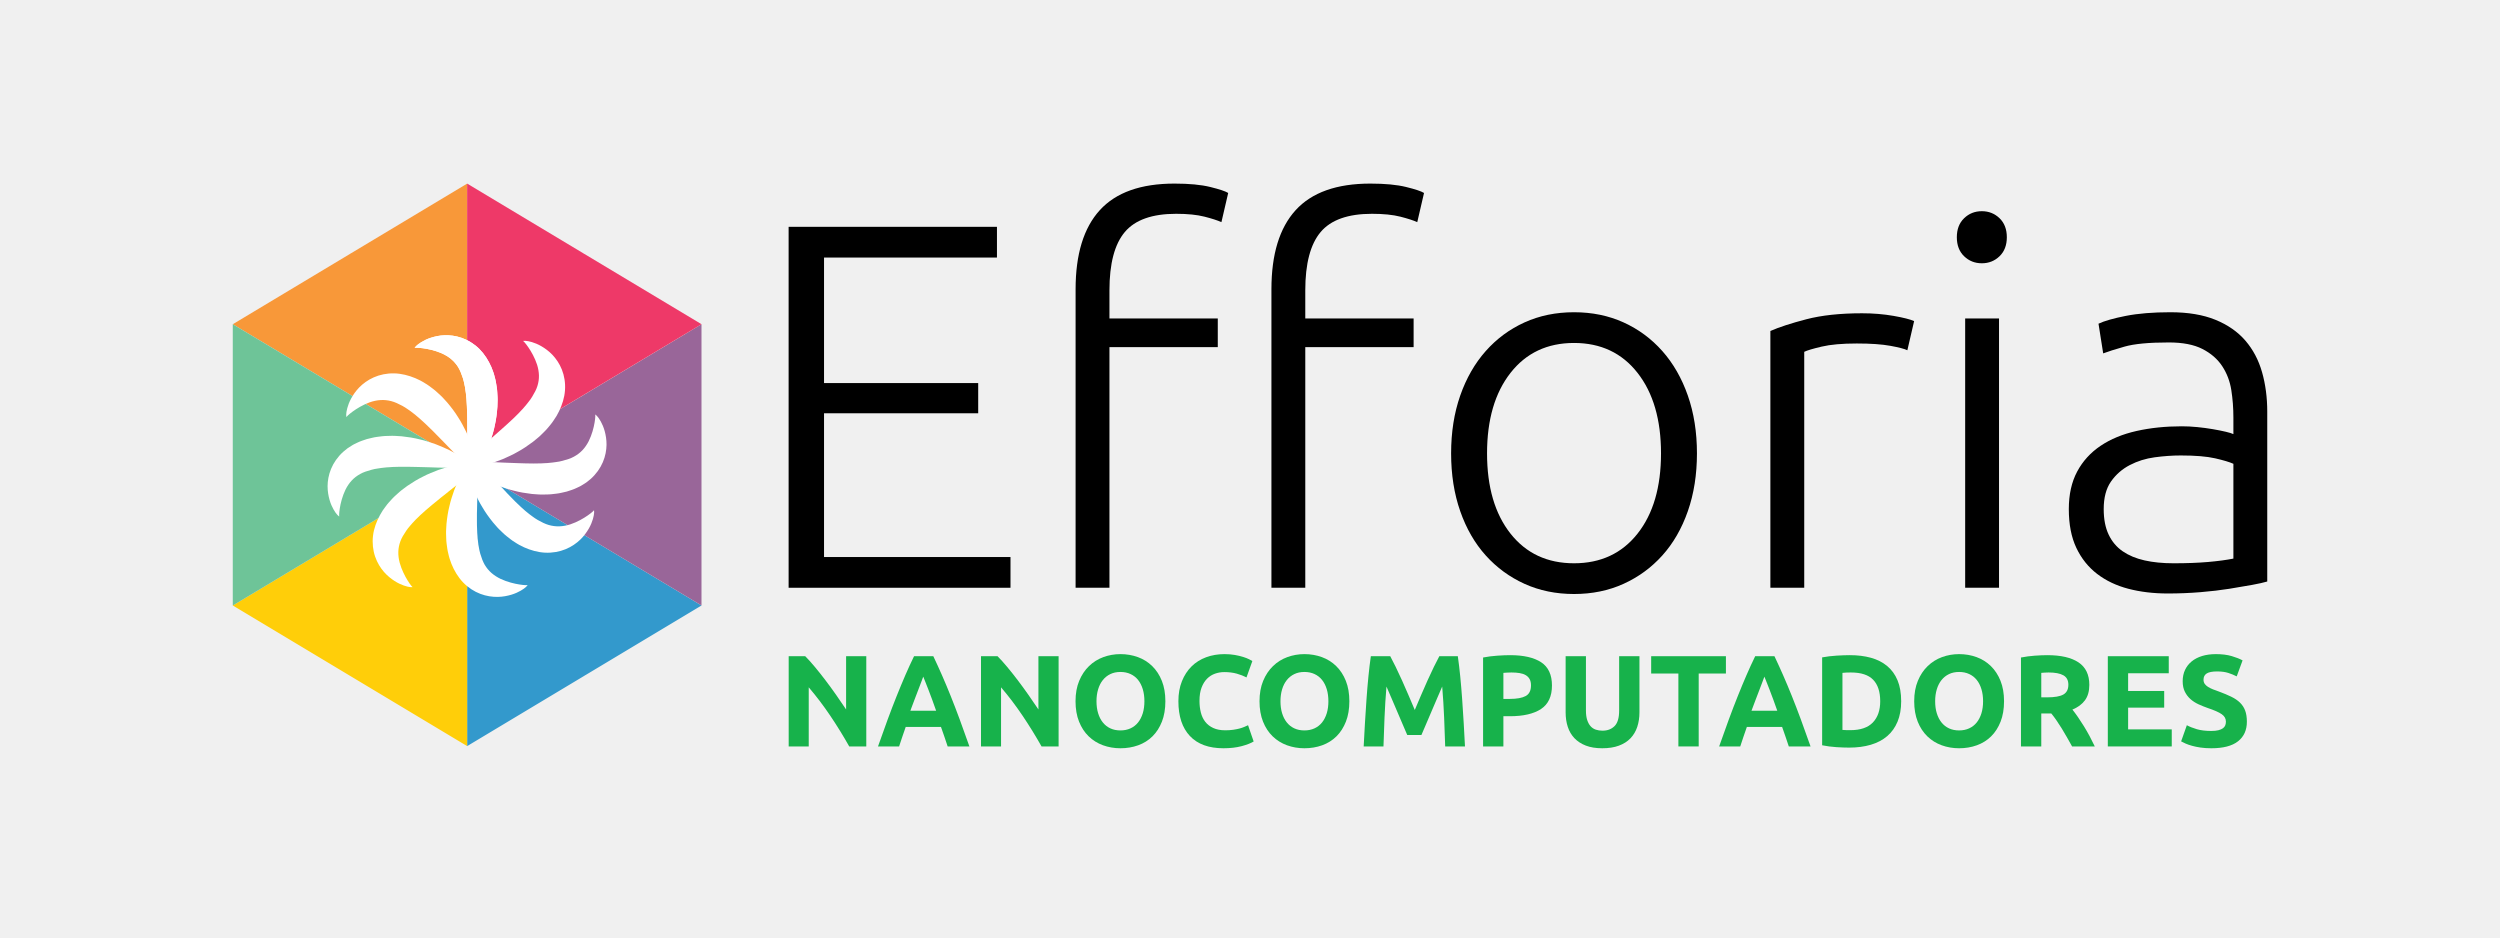
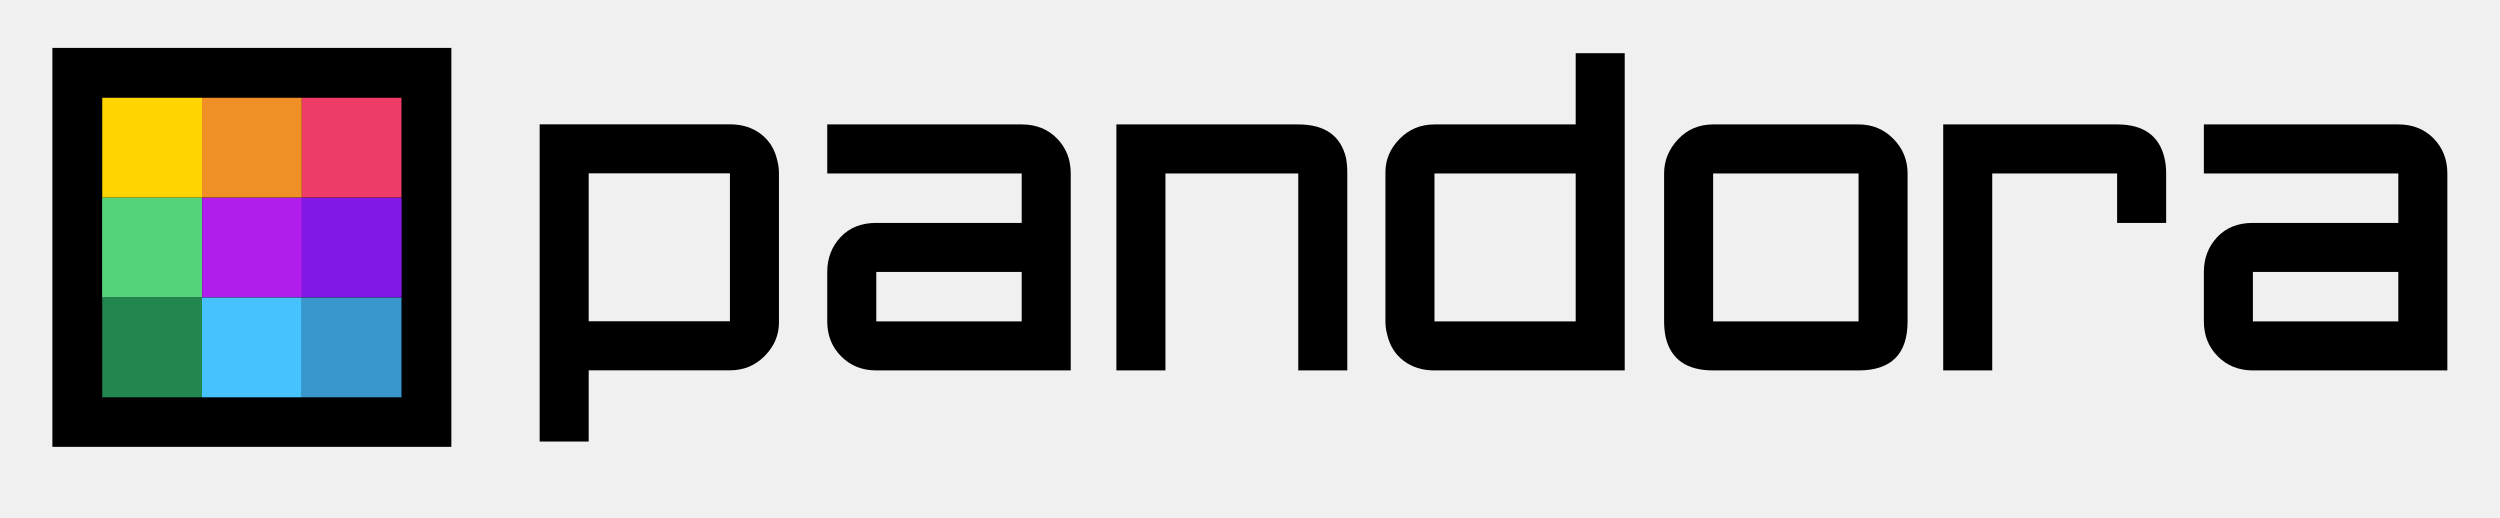
- <svg xmlns="http://www.w3.org/2000/svg" version="1.0" id="Layer_1" x="0px" y="0px" width="1920px" height="720px" viewBox="0 0 1920 720" enable-background="new 0 0 1920 720" xml:space="preserve">
+ <svg xmlns="http://www.w3.org/2000/svg" version="1.1" id="Layer_1" x="0px" y="0px" viewBox="0 0 3562 738" style="enable-background:new 0 0 3562 738;" xml:space="preserve">
+   <style type="text/css">
+ 	.st0{fill:#1C1C1B;}
+ 	.st1{fill:#1364F0;}
+ 	.st2{fill:#DCDC00;}
+ 	.st3{fill:#F50000;}
+ 	.st4{fill:#6D1943;}
+ 	.st5{fill:#00A946;}
+ 	.st6{fill:#EF3B68;}
+ 	.st7{fill:#3499CD;}
+ 	.st8{fill:#6FC498;}
+ 	.st9{fill:#996699;}
+ 	.st10{fill:#FFCE0C;}
+ 	.st11{fill:#E62C5F;}
+ 	.st12{fill:#EC1C24;}
+ 	.st13{fill:#E94753;}
+ 	.st14{fill:#EE6771;}
+ 	.st15{fill:#ED8D97;}
+ 	.st16{fill:#E4B4BC;}
+ 	.st17{fill:#FFFFFF;}
+ 	.st18{clip-path:url(#SVGID_2_);fill:#6D1843;}
+ 	.st19{clip-path:url(#SVGID_2_);fill:none;stroke:#6D1843;stroke-width:1.909;stroke-miterlimit:10;}
+ 	.st20{clip-path:url(#SVGID_2_);fill:#8B2863;}
+ 	.st21{clip-path:url(#SVGID_2_);fill:none;stroke:#8B2863;stroke-width:1.909;stroke-miterlimit:10;}
+ 	.st22{clip-path:url(#SVGID_2_);fill:#BE5E91;}
+ 	.st23{clip-path:url(#SVGID_2_);fill:none;stroke:#BE5E91;stroke-width:1.909;stroke-miterlimit:10;}
+ 	.st24{clip-path:url(#SVGID_2_);fill:#D180B0;}
+ 	.st25{clip-path:url(#SVGID_2_);fill:none;stroke:#D180B0;stroke-width:1.909;stroke-miterlimit:10;}
+ 	.st26{clip-path:url(#SVGID_2_);fill:#FFFFFF;}
+ 	.st27{clip-path:url(#SVGID_2_);fill:none;stroke:#FFFFFF;stroke-width:1.909;stroke-miterlimit:10;}
+ 	.st28{clip-path:url(#SVGID_4_);fill:#478CCA;}
+ 	.st29{clip-path:url(#SVGID_4_);fill:#50ABE0;}
+ 	.st30{clip-path:url(#SVGID_4_);fill:#6BC9F1;}
+ 	.st31{clip-path:url(#SVGID_4_);fill:#FFFFFF;}
+ 	.st32{fill:none;stroke:#DEDEDE;stroke-width:30;}
+ 	.st33{fill:#CCCCCC;}
+ 	.st34{fill:#78BF92;}
+ 	.st35{fill:#3997CD;}
+ 	.st36{fill:#A06396;}
+ 	.st37{fill:#F3962B;}
+ 	.st38{fill:#FFCE00;}
+ 	.st39{fill:#A2FFC2;}
+ 	.st40{fill:#46C3FF;}
+ 	.st41{fill:#FFAFFF;}
+ 	.st42{fill:#FF3E82;}
+ 	.st43{fill:#FFAA37;}
+ 	.st44{fill:#FFD400;}
+ 	.st45{fill:none;}
+ 	.st46{fill:#2F89F4;stroke:#2F89F4;stroke-width:0.667;stroke-miterlimit:10;}
+ 	.st47{fill:#8218E8;stroke:#8218E8;stroke-width:0.667;stroke-miterlimit:10;}
+ 	.st48{fill:#EF8F26;stroke:#EF8F26;stroke-width:0.667;stroke-miterlimit:10;}
+ 	.st49{fill:#EF3030;stroke:#EF3030;stroke-width:0.667;stroke-miterlimit:10;}
+ 	.st50{fill:#19D86B;stroke:#19D86B;stroke-width:0.667;stroke-miterlimit:10;}
+ 	.st51{fill:#85DD28;stroke:#85DD28;stroke-width:0.667;stroke-miterlimit:10;}
+ 	.st52{fill:#F9E419;stroke:#F9E419;stroke-width:0.667;stroke-miterlimit:10;}
+ 	.st53{fill:#F28314;stroke:#F28314;stroke-width:0.667;stroke-miterlimit:10;}
+ 	.st54{fill:#4168AF;}
+ 	.st55{fill:#3799CF;}
+ 	.st56{fill:#DD9C3E;}
+ 	.st57{fill:#92BD94;}
+ 	.st58{fill:#0068FF;stroke:#0068FF;stroke-width:0.667;stroke-miterlimit:10;}
+ 	.st59{fill:#B01DED;stroke:#B01DED;stroke-width:0.667;stroke-miterlimit:10;}
+ 	.st60{fill:#FFFFFF;stroke:#FFFFFF;stroke-width:0.667;stroke-miterlimit:10;}
+ 	.st61{fill:#FFCE00;stroke:#FFCE00;stroke-width:0.667;stroke-miterlimit:10;}
+ 	.st62{fill:#4F2DE0;stroke:#4F2DE0;stroke-width:0.667;stroke-miterlimit:10;}
+ 	.st63{fill:none;stroke:#FFFFFF;stroke-width:5;stroke-miterlimit:10;}
+ 	.st64{fill:none;stroke:#FFFFFF;stroke-width:5;stroke-miterlimit:10;stroke-dasharray:8.851,8.851;}
+ 	.st65{fill:none;stroke:#FFFFFF;stroke-width:5;stroke-miterlimit:10;stroke-dasharray:8.883,8.883;}
+ 	.st66{fill:#8218E8;}
+ 	.st67{fill:#54D37B;}
+ 	.st68{fill:#B01DED;}
+ 	.st69{fill:#EF8F26;}
+ 	.st70{fill:#21874F;}
+ 	.st71{fill:none;stroke:#FFFFFF;stroke-width:43.75;}
+ 	.st72{fill:none;stroke:#000000;stroke-width:40;}
+ </style>
  <g>
-     <g>
-       <g>
-         <polygon fill="#3399CC" points="358.762,357.003 448.778,411.003 538.753,465.003 448.758,519.003 358.762,573.003      358.762,465.003    " />
-         <polygon fill="#996699" points="538.753,249.003 448.855,303.003 358.762,357.003 448.756,411.003 538.753,465.003      538.753,357.003    " />
-         <polygon fill="#F89839" points="358.778,141.003 268.762,195.003 178.754,249.003 268.765,303.003 358.778,357.003      358.778,249.003    " />
-         <polygon fill="#EE3968" points="358.762,141.003 448.75,195.003 538.753,249.003 448.758,303.003 358.762,357.003      358.762,249.003    " />
-         <polygon fill="#FFCE09" points="358.778,357.003 268.762,411.003 178.753,465.003 268.765,519.003 358.778,573.003      358.778,465.003    " />
-         <polygon fill="#6EC498" points="178.77,249.003 268.759,303.003 358.762,357.003 268.767,411.003 178.77,465.003 178.77,357.003         " />
-       </g>
-       <g>
-         <g>
-           <path fill="#FFFFFF" d="M360.048,369.292c0,0-0.417-2.434-0.672-6.559c-0.167-2.058-0.167-4.573-0.312-7.362      c-0.118-2.783-0.21-5.878-0.176-9.179c-0.108-3.349-0.061-6.925-0.03-10.649c-0.091-3.72,0.089-7.605-0.035-11.526      c-0.035-1.963,0.061-3.963-0.073-5.928c-0.026-0.985-0.053-1.977-0.08-2.972c-0.025-0.992,0.007-1.999-0.098-2.968      c-0.161-1.943-0.186-3.944-0.366-5.86c-0.099-0.953-0.217-1.905-0.292-2.86l-0.119-1.435c-0.042-0.476-0.147-0.917-0.215-1.378      l-0.397-2.745l-0.094-0.688l-0.144-0.648l-0.277-1.294l-0.268-1.297c-0.088-0.432-0.146-0.881-0.285-1.266      c-0.233-0.802-0.476-1.601-0.677-2.414c-1.005-3.096-2.131-5.909-3.585-8.317c-1.487-2.359-3.255-4.419-5.402-6.198      c-2.135-1.778-4.636-3.253-7.236-4.418c-2.605-1.151-5.287-1.985-7.769-2.604c-2.491-0.646-4.788-1.015-6.721-1.279      c-0.977-0.141-1.838-0.203-2.621-0.285c-0.757-0.044-1.441-0.093-1.973-0.093c-0.531,0.014-0.977-0.005-1.24,0.051      c-0.294,0.046-0.446,0.069-0.446,0.069s0.083-0.127,0.244-0.374c0.17-0.274,0.462-0.61,0.883-1.032      c0.84-0.824,2.182-1.949,4.053-3.06c1.867-1.145,4.261-2.339,7.203-3.304c2.939-0.947,6.432-1.784,10.455-1.935      c4.009-0.144,8.581,0.339,13.308,1.997c4.715,1.633,9.514,4.534,13.53,8.497c3.982,3.987,7.035,8.856,9.244,13.923      c0.512,1.264,0.986,2.552,1.471,3.842c0.5,1.291,0.756,2.572,1.124,3.873c0.783,2.609,1.123,5.178,1.536,7.761      c0.084,0.645,0.206,1.299,0.257,1.935l0.139,1.901c0.097,1.268,0.15,2.536,0.222,3.8c0.11,1.275,0.019,2.489,0,3.727      c-0.035,1.23-0.057,2.456-0.118,3.676c-0.339,4.822-0.921,9.506-1.913,13.869c-0.834,4.425-2.161,8.498-3.375,12.366      c-1.328,3.824-2.814,7.341-4.216,10.562c-1.54,3.206-3.075,6.077-4.471,8.581c-0.707,1.261-1.389,2.381-2.09,3.408      c-0.684,1.031-1.301,1.981-1.908,2.826C361.667,367.426,360.048,369.292,360.048,369.292z" />
-         </g>
-         <g>
-           <g>
-             <path fill="#FFFFFF" d="M352.081,360.372c0,0,1.551-1.925,4.482-4.849c1.436-1.488,3.321-3.157,5.327-5.11       c2.015-1.933,4.282-4.052,6.788-6.214c2.453-2.287,5.166-4.635,8.001-7.065c2.734-2.537,5.796-4.961,8.669-7.651       c3.003-2.578,5.882-5.333,8.813-8.025c1.371-1.402,2.834-2.761,4.204-4.145c0.654-0.705,1.295-1.424,1.968-2.113       c0.656-0.697,1.38-1.37,1.929-2.104c1.169-1.425,2.504-2.806,3.488-4.236c0.536-0.704,1.07-1.406,1.604-2.105       c0.451-0.707,0.893-1.417,1.373-2.106c1.701-2.795,3.181-5.502,3.994-8.166c0.832-2.661,1.246-5.32,1.189-8.085       c-0.05-2.756-0.583-5.593-1.429-8.305c-0.873-2.699-2.018-5.263-3.213-7.525c-1.178-2.288-2.439-4.244-3.534-5.862       c-1.103-1.626-2.08-2.853-2.793-3.675c-0.366-0.386-0.651-0.73-0.869-0.889c-0.231-0.188-0.35-0.286-0.35-0.286       s0.15-0.023,0.441-0.068c0.318-0.057,0.764-0.064,1.36-0.032c1.177,0.074,2.914,0.322,4.993,0.977       c2.101,0.63,4.595,1.617,7.281,3.175c2.674,1.566,5.62,3.637,8.423,6.558c2.775,2.924,5.45,6.709,7.306,11.402       c1.87,4.667,2.794,10.241,2.386,15.878c-0.379,5.667-2.163,11.122-4.554,16.085c-0.618,1.217-1.28,2.421-1.936,3.635       c-0.687,1.165-1.455,2.244-2.204,3.363c-1.452,2.311-3.196,4.196-4.857,6.23c-0.834,1.028-1.752,1.883-2.64,2.797       c-0.891,0.907-1.811,1.782-2.714,2.668c-0.899,0.896-1.871,1.631-2.813,2.434c-0.949,0.784-1.886,1.575-2.843,2.333       c-3.859,2.901-7.766,5.549-11.701,7.681c-3.875,2.296-7.82,3.972-11.525,5.626c-3.757,1.516-7.373,2.743-10.727,3.811       c-3.426,0.967-6.597,1.717-9.402,2.327c-1.415,0.305-2.708,0.53-3.944,0.688c-1.227,0.171-2.35,0.338-3.386,0.442       C354.554,360.349,352.081,360.372,352.081,360.372z" />
-             <path fill="#FFFFFF" d="M355.875,344.294c0,0,1.962,1.505,4.958,4.364c1.523,1.398,3.235,3.249,5.24,5.2       c1.982,1.967,4.156,4.18,6.378,6.63c2.36,2.389,4.758,5.052,7.273,7.812c2.599,2.676,5.113,5.656,7.874,8.459       c1.362,1.421,2.653,2.959,4.09,4.315c0.69,0.708,1.385,1.42,2.083,2.136c0.695,0.712,1.355,1.479,2.092,2.121       c1.441,1.326,2.825,2.779,4.26,4.076c0.723,0.637,1.458,1.26,2.165,1.914c0.708,0.658,1.415,1.319,2.161,1.855       c1.451,1.156,2.879,2.404,4.337,3.363l1.083,0.778c0.362,0.25,0.707,0.564,1.073,0.753c0.72,0.438,1.445,0.864,2.15,1.331       c2.856,1.621,5.62,3.001,8.343,3.79c2.717,0.77,5.429,1.13,8.222,1.031c2.785-0.092,5.631-0.653,8.345-1.52       c2.698-0.897,5.258-2.052,7.515-3.259c2.285-1.189,4.229-2.463,5.844-3.565c1.62-1.111,2.837-2.097,3.656-2.815       c0.382-0.368,0.726-0.656,0.881-0.876c0.186-0.233,0.282-0.354,0.282-0.354s0.025,0.15,0.073,0.44       c0.061,0.319,0.07,0.764,0.043,1.361c-0.068,1.177-0.303,2.919-0.947,5.002c-0.621,2.104-1.593,4.608-3.139,7.302       c-1.553,2.683-3.615,5.635-6.51,8.456c-2.904,2.79-6.656,5.48-11.298,7.386c-4.617,1.918-10.123,2.937-15.736,2.671       c-5.624-0.271-11.115-1.858-16.147-4.102c-1.229-0.585-2.446-1.214-3.673-1.835c-1.222-0.626-2.29-1.386-3.435-2.097       c-2.339-1.39-4.316-3.057-6.374-4.673c-1.045-0.808-1.967-1.681-2.887-2.555c-0.93-0.865-1.83-1.763-2.74-2.642       c-0.946-0.863-1.698-1.82-2.527-2.74c-0.81-0.929-1.626-1.845-2.41-2.782c-3.025-3.776-5.782-7.614-8.021-11.495       c-2.396-3.818-4.196-7.715-5.937-11.384c-1.629-3.713-2.932-7.31-4.096-10.63c-1.053-3.404-1.882-6.559-2.563-9.35       c-0.339-1.408-0.603-2.695-0.788-3.927c-0.201-1.224-0.395-2.343-0.524-3.376C355.959,346.767,355.876,344.294,355.875,344.294       z" />
-             <path fill="#FFFFFF" d="M367.565,365.257c0,0-2.001-1.453-5.07-4.233c-1.56-1.358-3.32-3.163-5.375-5.062       c-2.033-1.915-4.264-4.07-6.551-6.462c-2.421-2.326-4.889-4.926-7.475-7.62c-2.668-2.606-5.26-5.521-8.093-8.252       c-1.399-1.384-2.73-2.889-4.202-4.208c-0.708-0.689-1.421-1.384-2.138-2.081c-0.714-0.694-1.393-1.443-2.146-2.067       c-1.476-1.288-2.897-2.704-4.366-3.966c-0.739-0.617-1.49-1.221-2.214-1.856c-0.725-0.639-1.448-1.283-2.209-1.8       c-1.481-1.117-2.941-2.331-4.424-3.252l-1.103-0.749c-0.368-0.24-0.721-0.548-1.092-0.728       c-0.732-0.418-1.468-0.826-2.185-1.274c-2.898-1.548-5.698-2.86-8.441-3.577c-2.737-0.701-5.457-0.992-8.246-0.823       c-2.781,0.163-5.611,0.798-8.302,1.733c-2.672,0.968-5.203,2.187-7.427,3.453c-2.252,1.248-4.163,2.572-5.748,3.717       c-1.591,1.154-2.781,2.172-3.581,2.912c-0.372,0.378-0.708,0.676-0.858,0.899c-0.18,0.237-0.272,0.36-0.272,0.36       s-0.029-0.149-0.085-0.438c-0.069-0.317-0.09-0.762-0.08-1.36c0.037-1.178,0.225-2.926,0.814-5.025       c0.565-2.12,1.472-4.649,2.948-7.383c1.482-2.723,3.468-5.728,6.29-8.624c2.832-2.865,6.515-5.652,11.108-7.676       c4.568-2.035,10.047-3.192,15.665-3.069c5.63,0.126,11.159,1.575,16.246,3.688c1.244,0.554,2.477,1.15,3.719,1.74       c1.235,0.595,2.324,1.326,3.487,2.008c2.374,1.328,4.392,2.944,6.491,4.506c1.066,0.781,2.008,1.631,2.951,2.479       c0.953,0.841,1.875,1.714,2.808,2.57c0.969,0.838,1.744,1.775,2.597,2.674c0.833,0.907,1.674,1.801,2.481,2.718       c3.122,3.696,5.978,7.461,8.319,11.283c2.495,3.755,4.396,7.603,6.232,11.225c1.726,3.67,3.122,7.231,4.373,10.521       c1.143,3.376,2.054,6.508,2.808,9.28c0.376,1.398,0.673,2.679,0.891,3.905c0.233,1.218,0.456,2.331,0.613,3.361       C367.417,362.787,367.565,365.257,367.565,365.257z" />
-             <path fill="#FFFFFF" d="M371.015,354.708c0,0-1.638,1.853-4.699,4.641c-1.502,1.421-3.462,3.002-5.556,4.862       c-2.102,1.839-4.463,3.853-7.065,5.898c-2.556,2.173-5.373,4.396-8.317,6.693c-1.438,1.193-2.918,2.392-4.448,3.573       c-0.752,0.605-1.553,1.173-2.296,1.801c-0.75,0.623-1.497,1.262-2.268,1.875c-3.119,2.439-6.122,5.06-9.175,7.615       c-1.435,1.339-2.958,2.63-4.392,3.948c-0.687,0.675-1.36,1.364-2.063,2.022c-0.687,0.667-1.444,1.305-2.026,2.013       c-1.232,1.371-2.633,2.688-3.682,4.074c-0.568,0.678-1.136,1.354-1.701,2.03c-0.483,0.685-0.957,1.375-1.469,2.042       c-1.831,2.715-3.442,5.353-4.375,7.978c-0.957,2.62-1.496,5.258-1.57,8.021c-0.081,2.755,0.319,5.613,1.038,8.361       c0.748,2.735,1.771,5.35,2.861,7.664c1.071,2.341,2.241,4.353,3.261,6.02c1.027,1.675,1.948,2.944,2.623,3.799       c0.348,0.402,0.617,0.76,0.828,0.928c0.222,0.199,0.337,0.302,0.337,0.302s-0.151,0.017-0.444,0.048       c-0.32,0.043-0.767,0.029-1.36-0.029c-1.172-0.129-2.896-0.455-4.943-1.205c-2.07-0.726-4.518-1.826-7.129-3.508       c-2.6-1.688-5.446-3.896-8.113-6.943c-2.637-3.051-5.132-6.959-6.766-11.736c-1.648-4.752-2.308-10.364-1.635-15.975       c0.641-5.645,2.682-11.006,5.3-15.852c0.674-1.188,1.391-2.359,2.101-3.541c0.742-1.129,1.558-2.174,2.357-3.256       c1.556-2.242,3.387-4.043,5.139-6c0.88-0.989,1.837-1.798,2.767-2.671c0.931-0.865,1.89-1.697,2.833-2.541       c0.94-0.852,1.944-1.543,2.922-2.301c0.984-0.74,1.956-1.488,2.947-2.2c3.989-2.722,8.012-5.188,12.041-7.138       c2.001-1.019,3.971-2.003,5.961-2.778c1.971-0.827,3.914-1.595,5.81-2.314c3.823-1.343,7.491-2.405,10.891-3.318       c3.467-0.81,6.669-1.414,9.5-1.896c1.427-0.24,2.729-0.406,3.971-0.508c1.234-0.115,2.363-0.23,3.403-0.288       C368.542,354.619,371.015,354.708,371.015,354.708z" />
-           </g>
-         </g>
-         <g>
-           <g>
-             <path fill="#FFFFFF" d="M352.324,355.138c0,0,2.455-0.325,6.601-0.423c2.07-0.088,4.591,0.003,7.395-0.029       c2.798-0.011,5.907,0.017,9.22,0.179c3.361,0.033,6.952,0.205,10.69,0.398c3.739,0.049,7.636,0.403,11.583,0.438       c3.964,0.204,7.96,0.195,11.953,0.271c1.967-0.068,3.97-0.044,5.925-0.096c0.965-0.059,1.93-0.137,2.896-0.171       c0.959-0.054,1.955-0.034,2.864-0.187c1.837-0.227,3.771-0.294,5.484-0.649c0.881-0.137,1.761-0.272,2.638-0.408       c0.821-0.199,1.638-0.408,2.469-0.575c3.192-0.842,6.203-1.747,8.653-3.124c2.488-1.337,4.668-2.957,6.579-4.968       c1.907-2.002,3.529-4.39,4.822-6.918c1.26-2.538,2.25-5.164,2.976-7.619c0.76-2.461,1.213-4.742,1.56-6.669       c0.343-1.938,0.491-3.498,0.551-4.588c0.004-0.531,0.039-0.979-0.009-1.244c-0.037-0.296-0.055-0.449-0.055-0.449       s0.125,0.088,0.366,0.257c0.271,0.181,0.595,0.486,1.003,0.924c0.792,0.874,1.873,2.266,2.908,4.189       c1.064,1.922,2.171,4.378,3,7.38c0.82,2.999,1.459,6.556,1.417,10.619c-0.068,4.046-0.843,8.636-2.828,13.282       c-1.958,4.639-5.217,9.24-9.437,12.964c-1.074,0.882-2.166,1.779-3.303,2.641c-1.162,0.76-2.348,1.504-3.563,2.233       l-0.915,0.542c-0.308,0.171-0.619,0.305-0.93,0.459c-0.625,0.296-1.251,0.593-1.88,0.891c-1.268,0.58-2.553,1.174-3.837,1.571       c-1.287,0.448-2.596,0.856-3.907,1.277c-1.298,0.348-2.6,0.606-3.913,0.892c-2.643,0.664-5.204,0.811-7.811,1.137       c-1.313,0.167-2.565,0.145-3.84,0.195c-1.27,0.041-2.541,0.038-3.806,0.056c-1.268,0.023-2.48-0.112-3.716-0.183       c-1.229-0.088-2.454-0.161-3.67-0.273c-4.8-0.563-9.46-1.341-13.788-2.511c-4.396-1.011-8.417-2.515-12.248-3.872       c-3.775-1.49-7.248-3.097-10.42-4.635c-3.156-1.661-5.977-3.305-8.435-4.797c-1.238-0.754-2.334-1.481-3.34-2.22       c-1.009-0.723-1.94-1.376-2.765-2.015C354.137,356.826,352.324,355.138,352.324,355.138z" />
-             <path fill="#FFFFFF" d="M366.326,346.167c0,0,0.354,2.443,0.5,6.574c0.114,2.061,0.047,4.575,0.119,7.367       c0.045,2.786,0.055,5.882-0.065,9.181c0.02,3.35-0.122,6.924-0.25,10.646c-0.007,3.721-0.29,7.601-0.269,11.523       c-0.016,1.963-0.165,3.96-0.083,5.928c0,0.985,0.001,1.977,0.001,2.974c0,0.992-0.061,1.997,0.019,2.969       c0.109,1.946,0.083,3.948,0.211,5.867c0.074,0.956,0.167,1.91,0.217,2.868l0.081,1.437c0.029,0.478,0.122,0.921,0.179,1.384       l0.325,2.755l0.076,0.689l0.126,0.651l0.243,1.302l0.234,1.303c0.078,0.434,0.122,0.885,0.251,1.272       c0.212,0.809,0.434,1.612,0.614,2.432c0.923,3.12,1.974,5.962,3.364,8.407c1.424,2.396,3.137,4.5,5.235,6.334       c2.088,1.833,4.549,3.371,7.119,4.603c2.574,1.219,5.233,2.122,7.699,2.805c2.474,0.71,4.76,1.138,6.686,1.452       c0.973,0.165,1.832,0.251,2.613,0.353c0.756,0.064,1.438,0.13,1.97,0.144c0.531,0.001,0.976,0.03,1.241-0.019       c0.295-0.038,0.448-0.058,0.448-0.058s-0.086,0.125-0.253,0.367c-0.177,0.271-0.478,0.599-0.91,1.009       c-0.861,0.803-2.231,1.893-4.13,2.954c-1.896,1.097-4.32,2.229-7.285,3.117c-2.963,0.871-6.475,1.618-10.502,1.664       c-4.011,0.041-8.57-0.56-13.252-2.34c-4.672-1.756-9.395-4.782-13.306-8.849c-3.877-4.092-6.8-9.04-8.875-14.164       c-0.479-1.276-0.918-2.576-1.37-3.879c-0.464-1.304-0.688-2.591-1.021-3.901c-0.714-2.629-0.985-5.205-1.33-7.798       c-0.067-0.646-0.172-1.305-0.206-1.94l-0.089-1.905c-0.063-1.269-0.083-2.539-0.123-3.804       c-0.076-1.277,0.048-2.488,0.098-3.725c0.067-1.229,0.122-2.454,0.215-3.672c0.466-4.812,1.171-9.479,2.277-13.813       c0.95-4.4,2.384-8.438,3.699-12.272c1.428-3.788,3.006-7.264,4.493-10.446c1.624-3.165,3.233-5.994,4.695-8.461       c0.74-1.241,1.451-2.344,2.178-3.352c0.711-1.013,1.353-1.946,1.982-2.775C364.66,347.989,366.327,346.167,366.326,346.167z" />
-             <path fill="#FFFFFF" d="M364.908,358.653c0,0-2.451,0.354-6.596,0.499c-2.068,0.111-4.59,0.049-7.394,0.114       c-2.797,0.042-5.906,0.05-9.221-0.073c-3.361,0.005-6.954-0.126-10.693-0.276c-3.739-0.006-7.64-0.315-11.587-0.305       c-3.965-0.159-7.961-0.104-11.955-0.134c-1.967,0.09-3.969,0.09-5.924,0.163c-0.964,0.069-1.928,0.158-2.894,0.204       c-0.958,0.064-1.954,0.057-2.861,0.219c-1.834,0.248-3.768,0.337-5.476,0.712c-0.88,0.146-1.758,0.293-2.633,0.438       c-0.819,0.208-1.634,0.427-2.462,0.604c-3.182,0.877-6.183,1.816-8.615,3.222c-2.473,1.365-4.634,3.01-6.521,5.042       c-1.883,2.023-3.478,4.43-4.741,6.973c-1.23,2.553-2.19,5.189-2.887,7.653c-0.731,2.47-1.158,4.756-1.483,6.687       c-0.321,1.94-0.45,3.503-0.498,4.593c0.002,0.531-0.028,0.979,0.023,1.245c0.04,0.296,0.06,0.448,0.06,0.448       s-0.126-0.086-0.369-0.253c-0.272-0.178-0.6-0.479-1.014-0.912c-0.802-0.865-1.898-2.243-2.956-4.155       c-1.086-1.91-2.221-4.353-3.085-7.345c-0.854-2.989-1.535-6.538-1.539-10.601c0.021-4.048,0.742-8.646,2.673-13.314       c1.905-4.662,5.11-9.3,9.287-13.073c1.063-0.893,2.146-1.804,3.273-2.678c1.153-0.772,2.33-1.53,3.537-2.273l0.909-0.553       c0.305-0.174,0.615-0.312,0.924-0.469c0.622-0.304,1.245-0.608,1.87-0.913c1.261-0.595,2.539-1.203,3.819-1.614       c1.282-0.463,2.586-0.887,3.893-1.322c1.294-0.361,2.593-0.636,3.902-0.937c2.635-0.693,5.194-0.868,7.797-1.226       c1.311-0.182,2.563-0.173,3.837-0.238c1.27-0.056,2.54-0.067,3.805-0.099c1.267-0.039,2.481,0.083,3.718,0.14       c1.23,0.073,2.456,0.133,3.673,0.231c4.806,0.509,9.475,1.232,13.814,2.353c4.407,0.96,8.445,2.418,12.291,3.731       c3.792,1.448,7.282,3.014,10.472,4.516c3.175,1.625,6.014,3.236,8.489,4.699c1.247,0.741,2.351,1.455,3.365,2.182       c1.018,0.711,1.956,1.354,2.788,1.983C363.076,356.986,364.908,358.653,364.908,358.653z" />
-             <path fill="#FFFFFF" d="M360.048,369.292c0,0-0.417-2.434-0.672-6.559c-0.167-2.058-0.167-4.573-0.312-7.362       c-0.118-2.783-0.21-5.878-0.176-9.179c-0.108-3.349-0.061-6.925-0.03-10.649c-0.091-3.72,0.089-7.605-0.035-11.526       c-0.035-1.963,0.061-3.963-0.073-5.928c-0.026-0.985-0.053-1.977-0.08-2.972c-0.025-0.992,0.007-1.999-0.098-2.968       c-0.161-1.943-0.186-3.944-0.366-5.86c-0.099-0.953-0.217-1.905-0.292-2.86l-0.119-1.435c-0.042-0.476-0.147-0.917-0.215-1.378       l-0.397-2.745l-0.094-0.688l-0.144-0.648l-0.277-1.294l-0.268-1.297c-0.088-0.432-0.146-0.881-0.285-1.266       c-0.233-0.802-0.476-1.601-0.677-2.414c-1.005-3.096-2.131-5.909-3.585-8.317c-1.487-2.359-3.255-4.419-5.402-6.198       c-2.135-1.778-4.636-3.253-7.236-4.418c-2.605-1.151-5.287-1.985-7.769-2.604c-2.491-0.646-4.788-1.015-6.721-1.279       c-0.977-0.141-1.838-0.203-2.621-0.285c-0.757-0.044-1.441-0.093-1.973-0.093c-0.531,0.014-0.977-0.005-1.24,0.051       c-0.294,0.046-0.446,0.069-0.446,0.069s0.083-0.127,0.244-0.374c0.17-0.274,0.462-0.61,0.883-1.032       c0.84-0.824,2.182-1.949,4.053-3.06c1.867-1.145,4.261-2.339,7.203-3.304c2.939-0.947,6.432-1.784,10.455-1.935       c4.009-0.144,8.581,0.339,13.308,1.997c4.715,1.633,9.514,4.534,13.53,8.497c3.982,3.987,7.035,8.856,9.244,13.923       c0.512,1.264,0.986,2.552,1.471,3.842c0.5,1.291,0.756,2.572,1.124,3.873c0.783,2.609,1.123,5.178,1.536,7.761       c0.084,0.645,0.206,1.299,0.257,1.935l0.139,1.901c0.097,1.268,0.15,2.536,0.222,3.8c0.11,1.275,0.019,2.489,0,3.727       c-0.035,1.23-0.057,2.456-0.118,3.676c-0.339,4.822-0.921,9.506-1.913,13.869c-0.834,4.425-2.161,8.498-3.375,12.366       c-1.328,3.824-2.814,7.341-4.216,10.562c-1.54,3.206-3.075,6.077-4.471,8.581c-0.707,1.261-1.389,2.381-2.09,3.408       c-0.684,1.031-1.301,1.981-1.908,2.826C361.667,367.426,360.048,369.292,360.048,369.292z" />
-           </g>
-         </g>
-       </g>
-     </g>
-     <g>
-       <path d="M605.659,451.397v-277.2h160v23.601h-132.8v96.399h118.399v23.2H632.859v110.4h143.2v23.6H605.659z" />
-       <path d="M902.056,140.997c11.199,0,20.331,0.869,27.399,2.601c7.063,1.737,11.663,3.269,13.8,4.6l-5.199,22.4    c-2.938-1.331-7.27-2.731-13-4.2c-5.738-1.463-13-2.2-21.801-2.2c-18.399,0-31.537,4.669-39.399,14    c-7.869,9.338-11.8,24.269-11.8,44.8v21.601h83.199v22h-83.199v184.8h-26v-229.2c0-26.931,6.199-47.2,18.6-60.8    S876.187,140.997,902.056,140.997z M1052.456,140.997c11.2,0,20.331,0.869,27.4,2.601c7.063,1.737,11.662,3.269,13.8,4.6    l-5.2,22.4c-2.938-1.331-7.269-2.731-13-4.2c-5.737-1.463-13-2.2-21.8-2.2c-18.4,0-31.537,4.669-39.4,14    c-7.868,9.338-11.8,24.269-11.8,44.8v21.601h83.2v22h-83.2v184.8h-26v-229.2c0-26.931,6.2-47.2,18.601-60.8    C1007.456,147.798,1026.587,140.997,1052.456,140.997z" />
-       <path d="M1303.256,348.197c0,16.269-2.338,31.069-7,44.4c-4.67,13.337-11.201,24.669-19.6,34c-8.4,9.337-18.338,16.6-29.8,21.8    c-11.469,5.2-24.138,7.8-38,7.8c-13.869,0-26.538-2.6-38-7.8c-11.469-5.2-21.4-12.463-29.801-21.8    c-8.399-9.331-14.938-20.663-19.6-34c-4.669-13.331-7-28.132-7-44.4c0-16.263,2.331-31.063,7-44.399    c4.662-13.332,11.2-24.731,19.6-34.2c8.4-9.463,18.332-16.8,29.801-22c11.462-5.2,24.131-7.8,38-7.8c13.862,0,26.531,2.6,38,7.8    c11.462,5.2,21.4,12.537,29.8,22c8.398,9.469,14.93,20.868,19.6,34.2C1300.918,317.135,1303.256,331.935,1303.256,348.197z     M1275.656,348.197c0-25.862-6-46.462-18-61.8c-12-15.331-28.269-23-48.8-23c-20.538,0-36.801,7.669-48.801,23    c-12,15.338-18,35.938-18,61.8c0,25.869,6,46.4,18,61.601c12,15.199,28.263,22.8,48.801,22.8c20.531,0,36.8-7.601,48.8-22.8    C1269.656,394.598,1275.656,374.066,1275.656,348.197z" />
-       <path d="M1430.049,240.598c8.531,0,16.602,0.669,24.201,2c7.6,1.337,12.861,2.669,15.799,4l-5.199,22.399    c-2.137-1.063-6.469-2.199-13-3.399c-6.537-1.2-15.137-1.8-25.801-1.8c-11.199,0-20.199,0.8-27,2.399    c-6.799,1.601-11.268,2.938-13.398,4v181.2h-26v-197.2c6.662-2.931,15.861-5.931,27.6-9    C1398.98,242.135,1413.25,240.598,1430.049,240.598z" />
-       <path d="M1541.248,182.197c0,6.138-1.869,11-5.602,14.601c-3.736,3.6-8.268,5.399-13.6,5.399c-5.338,0-9.869-1.8-13.6-5.399    c-3.738-3.601-5.6-8.463-5.6-14.601c0-6.131,1.861-11,5.6-14.6c3.73-3.601,8.262-5.4,13.6-5.4c5.332,0,9.863,1.8,13.6,5.4    C1539.379,171.197,1541.248,176.066,1541.248,182.197z M1535.248,451.397h-26v-206.8h26V451.397z" />
-       <path d="M1666.848,239.798c13.6,0,25.131,1.938,34.6,5.8c9.463,3.868,17.131,9.2,23,16c5.861,6.8,10.131,14.868,12.799,24.2    c2.664,9.337,4,19.469,4,30.399v130.4c-2.668,0.8-6.537,1.669-11.6,2.6c-5.068,0.938-10.938,1.938-17.6,3    c-6.668,1.063-14.068,1.932-22.199,2.601c-8.139,0.662-16.469,1-25,1c-10.938,0-21-1.2-30.201-3.601    c-9.199-2.399-17.199-6.2-24-11.399c-6.799-5.2-12.137-11.863-16-20c-3.869-8.132-5.799-18.063-5.799-29.801    c0-11.199,2.131-20.8,6.398-28.8c4.264-8,10.264-14.6,18-19.8c7.732-5.2,16.932-9,27.602-11.4c10.662-2.399,22.262-3.6,34.799-3.6    c3.732,0,7.662,0.2,11.801,0.6c4.131,0.4,8.131,0.938,12,1.601c3.861,0.669,7.199,1.337,10,2c2.799,0.669,4.73,1.269,5.799,1.8    v-12.8c0-7.2-0.537-14.2-1.6-21c-1.068-6.8-3.4-12.932-7-18.4c-3.6-5.462-8.668-9.862-15.199-13.2c-6.537-3.331-15.139-5-25.801-5    c-15.199,0-26.537,1.069-34,3.2c-7.469,2.138-12.938,3.869-16.4,5.2l-3.6-22.8c4.531-2.132,11.531-4.132,21-6    C1642.109,240.735,1653.51,239.798,1666.848,239.798z M1669.246,432.598c10.133,0,19-0.331,26.602-1    c7.6-0.663,14.063-1.531,19.398-2.601v-72.8c-2.938-1.331-7.6-2.731-14-4.2c-6.398-1.462-15.199-2.199-26.398-2.199    c-6.4,0-13.07,0.469-20,1.399c-6.938,0.938-13.338,2.938-19.201,6c-5.869,3.069-10.668,7.269-14.4,12.601    c-3.736,5.337-5.6,12.399-5.6,21.199c0,7.738,1.264,14.27,3.801,19.601c2.531,5.337,6.131,9.6,10.799,12.8    c4.664,3.2,10.264,5.537,16.801,7C1653.578,431.866,1660.979,432.598,1669.246,432.598z" />
-     </g>
-     <g>
-       <path fill="#17B24B" d="M652.208,573.266c-4.467-7.933-9.3-15.766-14.5-23.5c-5.2-7.733-10.734-15.032-16.6-21.899v45.399h-15.4    v-69.3h12.7c2.2,2.199,4.633,4.9,7.3,8.1c2.666,3.2,5.383,6.617,8.15,10.25c2.766,3.635,5.516,7.4,8.25,11.301    c2.732,3.899,5.3,7.649,7.699,11.25v-40.9h15.5v69.3H652.208z" />
-       <path fill="#17B24B" d="M727.799,573.266c-0.771-2.407-1.6-4.882-2.487-7.419s-1.772-5.065-2.651-7.581h-27.066    c-0.875,2.528-1.753,5.062-2.631,7.602c-0.88,2.54-1.698,5.008-2.456,7.398h-16.2c2.607-7.466,5.081-14.366,7.422-20.7    c2.341-6.332,4.63-12.3,6.87-17.9c2.241-5.6,4.447-10.915,6.62-15.949c2.174-5.033,4.432-9.95,6.772-14.75h14.787    c2.276,4.8,4.521,9.717,6.731,14.75c2.209,5.034,4.438,10.35,6.682,15.949c2.243,5.601,4.537,11.568,6.881,17.9    c2.344,6.334,4.822,13.234,7.435,20.7H727.799z M709.057,519.665c-0.349,1.007-0.857,2.377-1.528,4.108    c-0.67,1.733-1.433,3.734-2.289,6.005c-0.856,2.27-1.813,4.77-2.872,7.5c-1.058,2.729-2.133,5.592-3.225,8.588h19.817    c-1.062-3.006-2.088-5.877-3.081-8.615c-0.994-2.736-1.939-5.242-2.833-7.514c-0.896-2.27-1.68-4.27-2.354-6.002    C710.016,522.007,709.471,520.649,709.057,519.665z" />
-       <path fill="#17B24B" d="M799.907,573.266c-4.467-7.933-9.3-15.766-14.5-23.5c-5.2-7.733-10.734-15.032-16.6-21.899v45.399h-15.4    v-69.3h12.7c2.2,2.199,4.633,4.9,7.3,8.1c2.666,3.2,5.383,6.617,8.15,10.25c2.766,3.635,5.516,7.4,8.25,11.301    c2.732,3.899,5.3,7.649,7.699,11.25v-40.9h15.5v69.3H799.907z" />
-       <path fill="#17B24B" d="M895.006,538.565c0,5.935-0.885,11.15-2.65,15.65c-1.767,4.5-4.184,8.268-7.25,11.3    c-3.066,3.034-6.717,5.317-10.949,6.851c-4.234,1.532-8.785,2.299-13.65,2.299c-4.734,0-9.2-0.767-13.4-2.299    c-4.199-1.533-7.867-3.816-11-6.851c-3.134-3.032-5.6-6.8-7.399-11.3s-2.7-9.716-2.7-15.65c0-5.933,0.933-11.15,2.8-15.65    c1.866-4.5,4.383-8.282,7.55-11.35c3.166-3.065,6.833-5.365,11-6.9c4.166-1.532,8.551-2.299,13.15-2.299    c4.732,0,9.2,0.767,13.4,2.299c4.199,1.535,7.865,3.835,11,6.9c3.133,3.067,5.6,6.85,7.399,11.35S895.006,532.633,895.006,538.565    z M842.106,538.565c0,3.4,0.416,6.467,1.25,9.2c0.833,2.734,2.033,5.085,3.601,7.05c1.565,1.967,3.482,3.484,5.75,4.551    c2.266,1.066,4.865,1.6,7.8,1.6c2.865,0,5.45-0.533,7.75-1.6s4.232-2.584,5.8-4.551c1.565-1.965,2.766-4.315,3.601-7.05    c0.832-2.733,1.25-5.8,1.25-9.2s-0.418-6.482-1.25-9.25c-0.835-2.766-2.035-5.133-3.601-7.1c-1.567-1.966-3.5-3.482-5.8-4.551    c-2.3-1.064-4.885-1.6-7.75-1.6c-2.935,0-5.534,0.551-7.8,1.65c-2.268,1.1-4.185,2.635-5.75,4.6    c-1.567,1.967-2.768,4.334-3.601,7.1C842.522,532.183,842.106,535.233,842.106,538.565z" />
-       <path fill="#17B24B" d="M939.605,574.665c-11.267,0-19.85-3.133-25.75-9.399c-5.899-6.266-8.85-15.165-8.85-26.7    c0-5.732,0.9-10.85,2.7-15.35s4.266-8.301,7.399-11.4c3.133-3.1,6.866-5.449,11.2-7.05c4.333-1.601,9.033-2.399,14.101-2.399    c2.933,0,5.6,0.217,8,0.649c2.399,0.435,4.5,0.935,6.3,1.5c1.8,0.567,3.3,1.149,4.5,1.75s2.065,1.067,2.6,1.399l-4.5,12.601    c-2.134-1.133-4.617-2.101-7.45-2.899c-2.834-0.801-6.05-1.201-9.649-1.201c-2.4,0-4.75,0.4-7.05,1.201    c-2.301,0.799-4.335,2.084-6.101,3.85c-1.767,1.768-3.185,4.05-4.25,6.85c-1.067,2.801-1.6,6.2-1.6,10.2    c0,3.2,0.35,6.185,1.05,8.95c0.7,2.768,1.833,5.15,3.4,7.15c1.565,2,3.615,3.584,6.149,4.75c2.533,1.166,5.601,1.75,9.2,1.75    c2.266,0,4.3-0.133,6.1-0.4c1.801-0.266,3.4-0.583,4.801-0.95c1.399-0.366,2.633-0.782,3.699-1.25    c1.066-0.466,2.033-0.899,2.9-1.3l4.3,12.5c-2.2,1.334-5.3,2.534-9.3,3.6C949.505,574.132,944.871,574.665,939.605,574.665z" />
-       <path fill="#17B24B" d="M1036.306,538.565c0,5.935-0.885,11.15-2.65,15.65c-1.767,4.5-4.184,8.268-7.25,11.3    c-3.066,3.034-6.717,5.317-10.949,6.851c-4.234,1.532-8.785,2.299-13.65,2.299c-4.734,0-9.2-0.767-13.4-2.299    c-4.199-1.533-7.867-3.816-11-6.851c-3.134-3.032-5.6-6.8-7.399-11.3s-2.7-9.716-2.7-15.65c0-5.933,0.933-11.15,2.8-15.65    c1.866-4.5,4.383-8.282,7.55-11.35c3.166-3.065,6.833-5.365,11-6.9c4.166-1.532,8.551-2.299,13.15-2.299    c4.732,0,9.2,0.767,13.4,2.299c4.199,1.535,7.865,3.835,11,6.9c3.133,3.067,5.6,6.85,7.399,11.35    S1036.306,532.633,1036.306,538.565z M983.406,538.565c0,3.4,0.416,6.467,1.25,9.2c0.833,2.734,2.033,5.085,3.601,7.05    c1.565,1.967,3.482,3.484,5.75,4.551c2.266,1.066,4.865,1.6,7.8,1.6c2.865,0,5.45-0.533,7.75-1.6s4.232-2.584,5.8-4.551    c1.565-1.965,2.766-4.315,3.601-7.05c0.832-2.733,1.25-5.8,1.25-9.2s-0.418-6.482-1.25-9.25c-0.835-2.766-2.035-5.133-3.601-7.1    c-1.567-1.966-3.5-3.482-5.8-4.551c-2.3-1.064-4.885-1.6-7.75-1.6c-2.935,0-5.534,0.551-7.8,1.65c-2.268,1.1-4.185,2.635-5.75,4.6    c-1.567,1.967-2.768,4.334-3.601,7.1C983.822,532.183,983.406,535.233,983.406,538.565z" />
-       <path fill="#17B24B" d="M1067.706,503.966c1.203,2.199,2.589,4.917,4.16,8.15c1.57,3.234,3.208,6.734,4.913,10.5    c1.704,3.767,3.392,7.617,5.063,11.549c1.671,3.936,3.241,7.635,4.713,11.101c1.471-3.466,3.041-7.165,4.713-11.101    c1.67-3.932,3.357-7.782,5.063-11.549c1.704-3.766,3.342-7.266,4.914-10.5c1.57-3.233,2.957-5.951,4.16-8.15h14.2    c0.666,4.6,1.283,9.75,1.851,15.449c0.565,5.701,1.065,11.635,1.5,17.801c0.433,6.167,0.832,12.35,1.199,18.55    c0.366,6.2,0.684,12.034,0.95,17.5h-15.2c-0.199-6.733-0.467-14.065-0.8-22c-0.334-7.933-0.834-15.933-1.5-24    c-1.204,2.8-2.542,5.899-4.013,9.3c-1.472,3.4-2.926,6.801-4.363,10.2s-2.825,6.649-4.163,9.75    c-1.337,3.101-2.475,5.75-3.411,7.95h-10.899c-0.938-2.2-2.073-4.85-3.411-7.95s-2.727-6.351-4.164-9.75s-2.893-6.8-4.362-10.2    c-1.472-3.4-2.81-6.5-4.013-9.3c-0.667,8.067-1.167,16.067-1.5,24c-0.334,7.935-0.6,15.267-0.8,22h-15.2    c0.266-5.466,0.583-11.3,0.95-17.5c0.365-6.2,0.766-12.383,1.2-18.55c0.433-6.166,0.933-12.1,1.5-17.801    c0.565-5.699,1.183-10.85,1.85-15.449H1067.706z" />
-       <path fill="#17B24B" d="M1159.804,503.165c10.333,0,18.266,1.818,23.8,5.451c5.533,3.634,8.301,9.584,8.301,17.85    c0,8.334-2.801,14.35-8.4,18.05s-13.6,5.55-24,5.55h-4.9v23.2h-15.6v-68.3c3.4-0.666,7-1.133,10.8-1.4    C1153.604,503.3,1156.937,503.165,1159.804,503.165z M1160.804,516.466c-1.134,0-2.25,0.034-3.35,0.1    c-1.101,0.067-2.05,0.135-2.851,0.2v20h4.9c5.4,0,9.466-0.733,12.2-2.2c2.732-1.465,4.1-4.199,4.1-8.199    c0-1.934-0.35-3.533-1.05-4.801c-0.7-1.266-1.7-2.283-3-3.05c-1.3-0.766-2.885-1.3-4.75-1.601    C1165.137,516.616,1163.07,516.466,1160.804,516.466z" />
-       <path fill="#17B24B" d="M1230.503,574.665c-4.867,0-9.066-0.684-12.6-2.049c-3.534-1.366-6.45-3.266-8.75-5.701    c-2.3-2.432-4-5.332-5.1-8.699c-1.101-3.365-1.65-7.083-1.65-11.15v-43.1h15.6v41.8c0,2.8,0.316,5.185,0.95,7.149    c0.633,1.968,1.5,3.568,2.601,4.801c1.1,1.234,2.433,2.117,4,2.65c1.565,0.533,3.282,0.799,5.149,0.799    c3.8,0,6.883-1.165,9.25-3.5c2.366-2.332,3.55-6.299,3.55-11.899v-41.8h15.601v43.1c0,4.067-0.567,7.801-1.7,11.2    c-1.135,3.399-2.867,6.317-5.2,8.75c-2.334,2.435-5.3,4.317-8.899,5.649C1239.704,573.999,1235.437,574.665,1230.503,574.665z" />
-       <path fill="#17B24B" d="M1325.502,503.966v13.3h-20.9v56h-15.6v-56h-20.9v-13.3H1325.502z" />
-       <path fill="#17B24B" d="M1373.795,573.266c-0.771-2.407-1.6-4.882-2.488-7.419c-0.887-2.537-1.771-5.065-2.65-7.581h-27.066    c-0.875,2.528-1.754,5.062-2.631,7.602c-0.881,2.54-1.699,5.008-2.457,7.398h-16.199c2.607-7.466,5.08-14.366,7.422-20.7    c2.34-6.332,4.629-12.3,6.869-17.9c2.242-5.6,4.447-10.915,6.621-15.949c2.174-5.033,4.432-9.95,6.771-14.75h14.787    c2.277,4.8,4.521,9.717,6.732,14.75c2.209,5.034,4.438,10.35,6.682,15.949c2.242,5.601,4.537,11.568,6.881,17.9    c2.344,6.334,4.822,13.234,7.434,20.7H1373.795z M1355.053,519.665c-0.35,1.007-0.857,2.377-1.529,4.108    c-0.67,1.733-1.432,3.734-2.289,6.005c-0.855,2.27-1.813,4.77-2.871,7.5c-1.059,2.729-2.133,5.592-3.225,8.588h19.816    c-1.061-3.006-2.088-5.877-3.08-8.615c-0.994-2.736-1.939-5.242-2.834-7.514c-0.895-2.27-1.68-4.27-2.354-6.002    C1356.012,522.007,1355.467,520.649,1355.053,519.665z" />
-       <path fill="#17B24B" d="M1460.102,538.565c0,6-0.934,11.234-2.799,15.7c-1.867,4.468-4.518,8.167-7.951,11.101    s-7.617,5.134-12.549,6.6c-4.936,1.465-10.469,2.199-16.602,2.199c-2.799,0-6.066-0.117-9.799-0.35    c-3.734-0.234-7.4-0.715-11-1.449v-67.5c3.6-0.666,7.35-1.116,11.25-1.351c3.9-0.233,7.25-0.351,10.049-0.351    c5.934,0,11.316,0.668,16.15,2c4.834,1.335,8.982,3.436,12.451,6.301c3.465,2.867,6.133,6.534,8,11    C1459.168,526.933,1460.102,532.3,1460.102,538.565z M1415.002,560.565c0.732,0.067,1.582,0.117,2.551,0.15    c0.965,0.034,2.115,0.05,3.449,0.05c7.801,0,13.582-1.966,17.35-5.899c3.766-3.934,5.65-9.366,5.65-16.301    c0-7.266-1.801-12.766-5.4-16.5c-3.6-3.732-9.299-5.6-17.1-5.6c-1.066,0-2.168,0.018-3.301,0.05    c-1.133,0.034-2.199,0.117-3.199,0.25V560.565z" />
-       <path fill="#17B24B" d="M1539.102,538.565c0,5.935-0.885,11.15-2.65,15.65s-4.184,8.268-7.25,11.3    c-3.066,3.034-6.717,5.317-10.949,6.851c-4.234,1.532-8.785,2.299-13.65,2.299c-4.734,0-9.199-0.767-13.4-2.299    c-4.199-1.533-7.867-3.816-11-6.851c-3.133-3.032-5.6-6.8-7.398-11.3c-1.801-4.5-2.701-9.716-2.701-15.65    c0-5.933,0.934-11.15,2.801-15.65c1.865-4.5,4.383-8.282,7.549-11.35c3.166-3.065,6.834-5.365,11-6.9    c4.166-1.532,8.551-2.299,13.15-2.299c4.732,0,9.201,0.767,13.4,2.299c4.199,1.535,7.865,3.835,11,6.9    c3.133,3.067,5.6,6.85,7.4,11.35C1538.201,527.415,1539.102,532.633,1539.102,538.565z M1486.201,538.565    c0,3.4,0.416,6.467,1.25,9.2c0.834,2.734,2.033,5.085,3.602,7.05c1.564,1.967,3.482,3.484,5.75,4.551    c2.266,1.066,4.865,1.6,7.799,1.6c2.865,0,5.451-0.533,7.75-1.6c2.301-1.066,4.232-2.584,5.801-4.551    c1.564-1.965,2.766-4.315,3.6-7.05c0.832-2.733,1.25-5.8,1.25-9.2s-0.418-6.482-1.25-9.25c-0.834-2.766-2.035-5.133-3.6-7.1    c-1.568-1.966-3.5-3.482-5.801-4.551c-2.299-1.064-4.885-1.6-7.75-1.6c-2.934,0-5.533,0.551-7.799,1.65    c-2.268,1.1-4.186,2.635-5.75,4.6c-1.568,1.967-2.768,4.334-3.602,7.1C1486.617,532.183,1486.201,535.233,1486.201,538.565z" />
-       <path fill="#17B24B" d="M1572.4,503.165c10.4,0,18.367,1.851,23.9,5.551c5.533,3.699,8.301,9.449,8.301,17.25    c0,4.867-1.117,8.816-3.35,11.85c-2.234,3.035-5.451,5.418-9.65,7.15c1.4,1.734,2.865,3.717,4.4,5.949    c1.531,2.234,3.049,4.568,4.549,7c1.5,2.436,2.951,4.968,4.35,7.601c1.4,2.634,2.701,5.218,3.9,7.75h-17.439    c-1.271-2.266-2.561-4.565-3.865-6.899s-2.643-4.601-4.014-6.801c-1.371-2.199-2.729-4.283-4.066-6.25    c-1.338-1.965-2.678-3.75-4.016-5.35h-7.699v25.3h-15.6v-68.3c3.4-0.666,6.916-1.133,10.549-1.4    C1566.283,503.3,1569.533,503.165,1572.4,503.165z M1573.301,516.466c-1.135,0-2.15,0.034-3.049,0.1    c-0.9,0.067-1.75,0.135-2.551,0.2v18.8h4.4c5.865,0,10.064-0.732,12.6-2.199c2.533-1.467,3.801-3.967,3.801-7.5    c0-3.4-1.285-5.816-3.852-7.25S1578.301,516.466,1573.301,516.466z" />
-       <path fill="#17B24B" d="M1618.801,573.266v-69.3h46.799v13.1H1634.4v13.6h27.699v12.801H1634.4v16.699h33.5v13.101H1618.801z" />
-       <path fill="#17B24B" d="M1698.299,561.366c2.199,0,4.016-0.184,5.449-0.551c1.434-0.365,2.584-0.865,3.451-1.5    c0.865-0.633,1.465-1.383,1.799-2.25c0.334-0.865,0.5-1.832,0.5-2.9c0-2.266-1.066-4.149-3.199-5.649    c-2.135-1.5-5.801-3.116-11-4.851c-2.268-0.799-4.535-1.715-6.801-2.75c-2.266-1.032-4.299-2.332-6.1-3.899    c-1.799-1.565-3.268-3.466-4.4-5.7c-1.133-2.232-1.699-4.949-1.699-8.15c0-3.199,0.6-6.082,1.801-8.649    c1.199-2.565,2.898-4.75,5.1-6.55c2.199-1.801,4.865-3.184,8-4.15c3.133-0.965,6.666-1.449,10.6-1.449c4.666,0,8.699,0.5,12.1,1.5    s6.201,2.1,8.4,3.299l-4.5,12.301c-1.934-1-4.084-1.883-6.449-2.65c-2.367-0.766-5.219-1.15-8.551-1.15    c-3.734,0-6.418,0.518-8.051,1.551c-1.633,1.034-2.449,2.617-2.449,4.75c0,1.268,0.301,2.334,0.9,3.199    c0.6,0.867,1.449,1.65,2.549,2.351c1.102,0.7,2.367,1.335,3.801,1.899c1.434,0.568,3.016,1.15,4.75,1.75    c3.6,1.335,6.732,2.65,9.4,3.951c2.666,1.299,4.883,2.816,6.65,4.549c1.766,1.734,3.082,3.768,3.949,6.101    c0.865,2.335,1.301,5.167,1.301,8.5c0,6.468-2.268,11.484-6.801,15.05c-4.535,3.567-11.367,5.35-20.5,5.35    c-3.066,0-5.834-0.184-8.301-0.549c-2.467-0.367-4.648-0.818-6.549-1.351s-3.535-1.101-4.9-1.7    c-1.367-0.6-2.518-1.166-3.449-1.699l4.398-12.4c2.066,1.135,4.617,2.15,7.65,3.05S1693.898,561.366,1698.299,561.366z" />
-     </g>
+     <path d="M1525.57,527.77h-277.05c-20.08,0-36.74-6.66-49.99-20c-13.25-13.33-19.87-29.95-19.87-49.86v-70.46   c0-19.5,6.32-36.02,18.97-49.56c12.65-13.53,29.61-20.3,50.89-20.3h207.19v-70.46h-277.05v-69.86h277.05   c20.47,0,37.23,6.67,50.29,20c13.04,13.34,19.57,29.96,19.57,49.86V527.77z M1455.71,457.91v-70.46h-207.19v70.46H1455.71z" />
+     <path d="M1919.64,527.77h-69.86V247.14H1660.5v280.63h-69.86V177.28h259.13c37.74,0,60.42,15.93,68.05,47.77   c1.2,6.77,1.81,14.13,1.81,22.09V527.77z" />
+     <path d="M2314.91,75.78v451.99h-271.08c-17.27,0-31.93-4.57-43.97-13.73c-12.05-9.15-19.87-21.69-23.48-37.62   c-1.6-5.97-2.41-12.14-2.41-18.51V245.35c0-17.91,6.72-33.74,20.17-47.47c13.45-13.73,30.01-20.6,49.69-20.6h201.22V75.78H2314.91z    M2245.05,457.91V247.14h-201.22v210.77H2245.05z" />
+     <path d="M2717.93,457.91c0,46.57-23.29,69.86-69.86,69.86h-207.19c-37.34,0-59.82-15.52-67.45-46.57   c-1.6-7.17-2.41-14.93-2.41-23.29V247.14c0-18.31,6.62-34.53,19.87-48.66c13.25-14.12,29.91-21.2,49.99-21.2h207.19   c19.67,0,36.23,6.87,49.68,20.6c13.45,13.73,20.18,30.15,20.18,49.26V457.91z M2648.07,457.91V247.14h-207.19v210.77H2648.07z" />
+     <path d="M3086.33,317.6h-69.86v-70.46h-177.93v280.63h-69.86V177.28h247.79c37.41,0,59.9,15.93,67.47,47.77   c1.59,6.77,2.39,14.13,2.39,22.09V317.6z" />
+     <path d="M3486.98,527.77h-277.05c-20.08,0-36.74-6.66-49.99-20c-13.25-13.33-19.87-29.95-19.87-49.86v-70.46   c0-19.5,6.32-36.02,18.97-49.56c12.65-13.53,29.61-20.3,50.89-20.3h207.19v-70.46h-277.05v-69.86h277.05   c20.47,0,37.23,6.67,50.29,20c13.04,13.34,19.57,29.96,19.57,49.86V527.77z M3417.12,457.91v-70.46h-207.19v70.46H3417.12z" />
+     <path d="M768.91,629.15V177.15h271.08c17.27,0,31.93,4.57,43.97,13.73c12.05,9.15,19.87,21.69,23.48,37.62   c1.6,5.97,2.41,12.14,2.41,18.51v212.56c0,17.91-6.72,33.74-20.17,47.47c-13.45,13.73-30.01,20.6-49.69,20.6H838.77v101.5H768.91z    M838.77,247.01v210.77h201.22V247.01H838.77z" />
  </g>
+   <rect x="74.65" y="68.25" width="568.43" height="568.43" />
+   <rect x="430.16" y="281.65" transform="matrix(-1 -4.490331e-11 4.490331e-11 -1 1002.419 705.3987)" class="st66" width="142.11" height="142.11" />
+   <rect x="145.47" y="281.41" transform="matrix(-1 -4.491975e-11 4.491975e-11 -1 433.5191 705.3987)" class="st67" width="142.58" height="142.58" />
+   <rect x="288.05" y="281.65" transform="matrix(-1 -4.490331e-11 4.490331e-11 -1 718.2057 705.3987)" class="st68" width="142.11" height="142.11" />
+   <rect x="429.92" y="139.3" transform="matrix(-1 -4.489044e-11 4.489044e-11 -1 1001.945 420.7121)" class="st6" width="142.11" height="142.11" />
+   <rect x="145.71" y="139.3" transform="matrix(-1 -4.489044e-11 4.489044e-11 -1 433.5191 420.7121)" class="st44" width="142.11" height="142.11" />
+   <rect x="287.81" y="139.3" transform="matrix(-1 -4.489044e-11 4.489044e-11 -1 717.7321 420.7121)" class="st69" width="142.11" height="142.11" />
+   <rect x="429.92" y="423.99" transform="matrix(-1 -4.487756e-11 4.487756e-11 -1 1001.945 990.0854)" class="st35" width="142.11" height="142.11" />
+   <rect x="145.71" y="423.99" transform="matrix(-1 -4.490331e-11 4.490331e-11 -1 433.5191 990.0854)" class="st70" width="142.11" height="142.11" />
+   <rect x="287.81" y="423.99" transform="matrix(-1 -4.487756e-11 4.487756e-11 -1 717.7321 990.0854)" class="st40" width="142.11" height="142.11" />
</svg>
